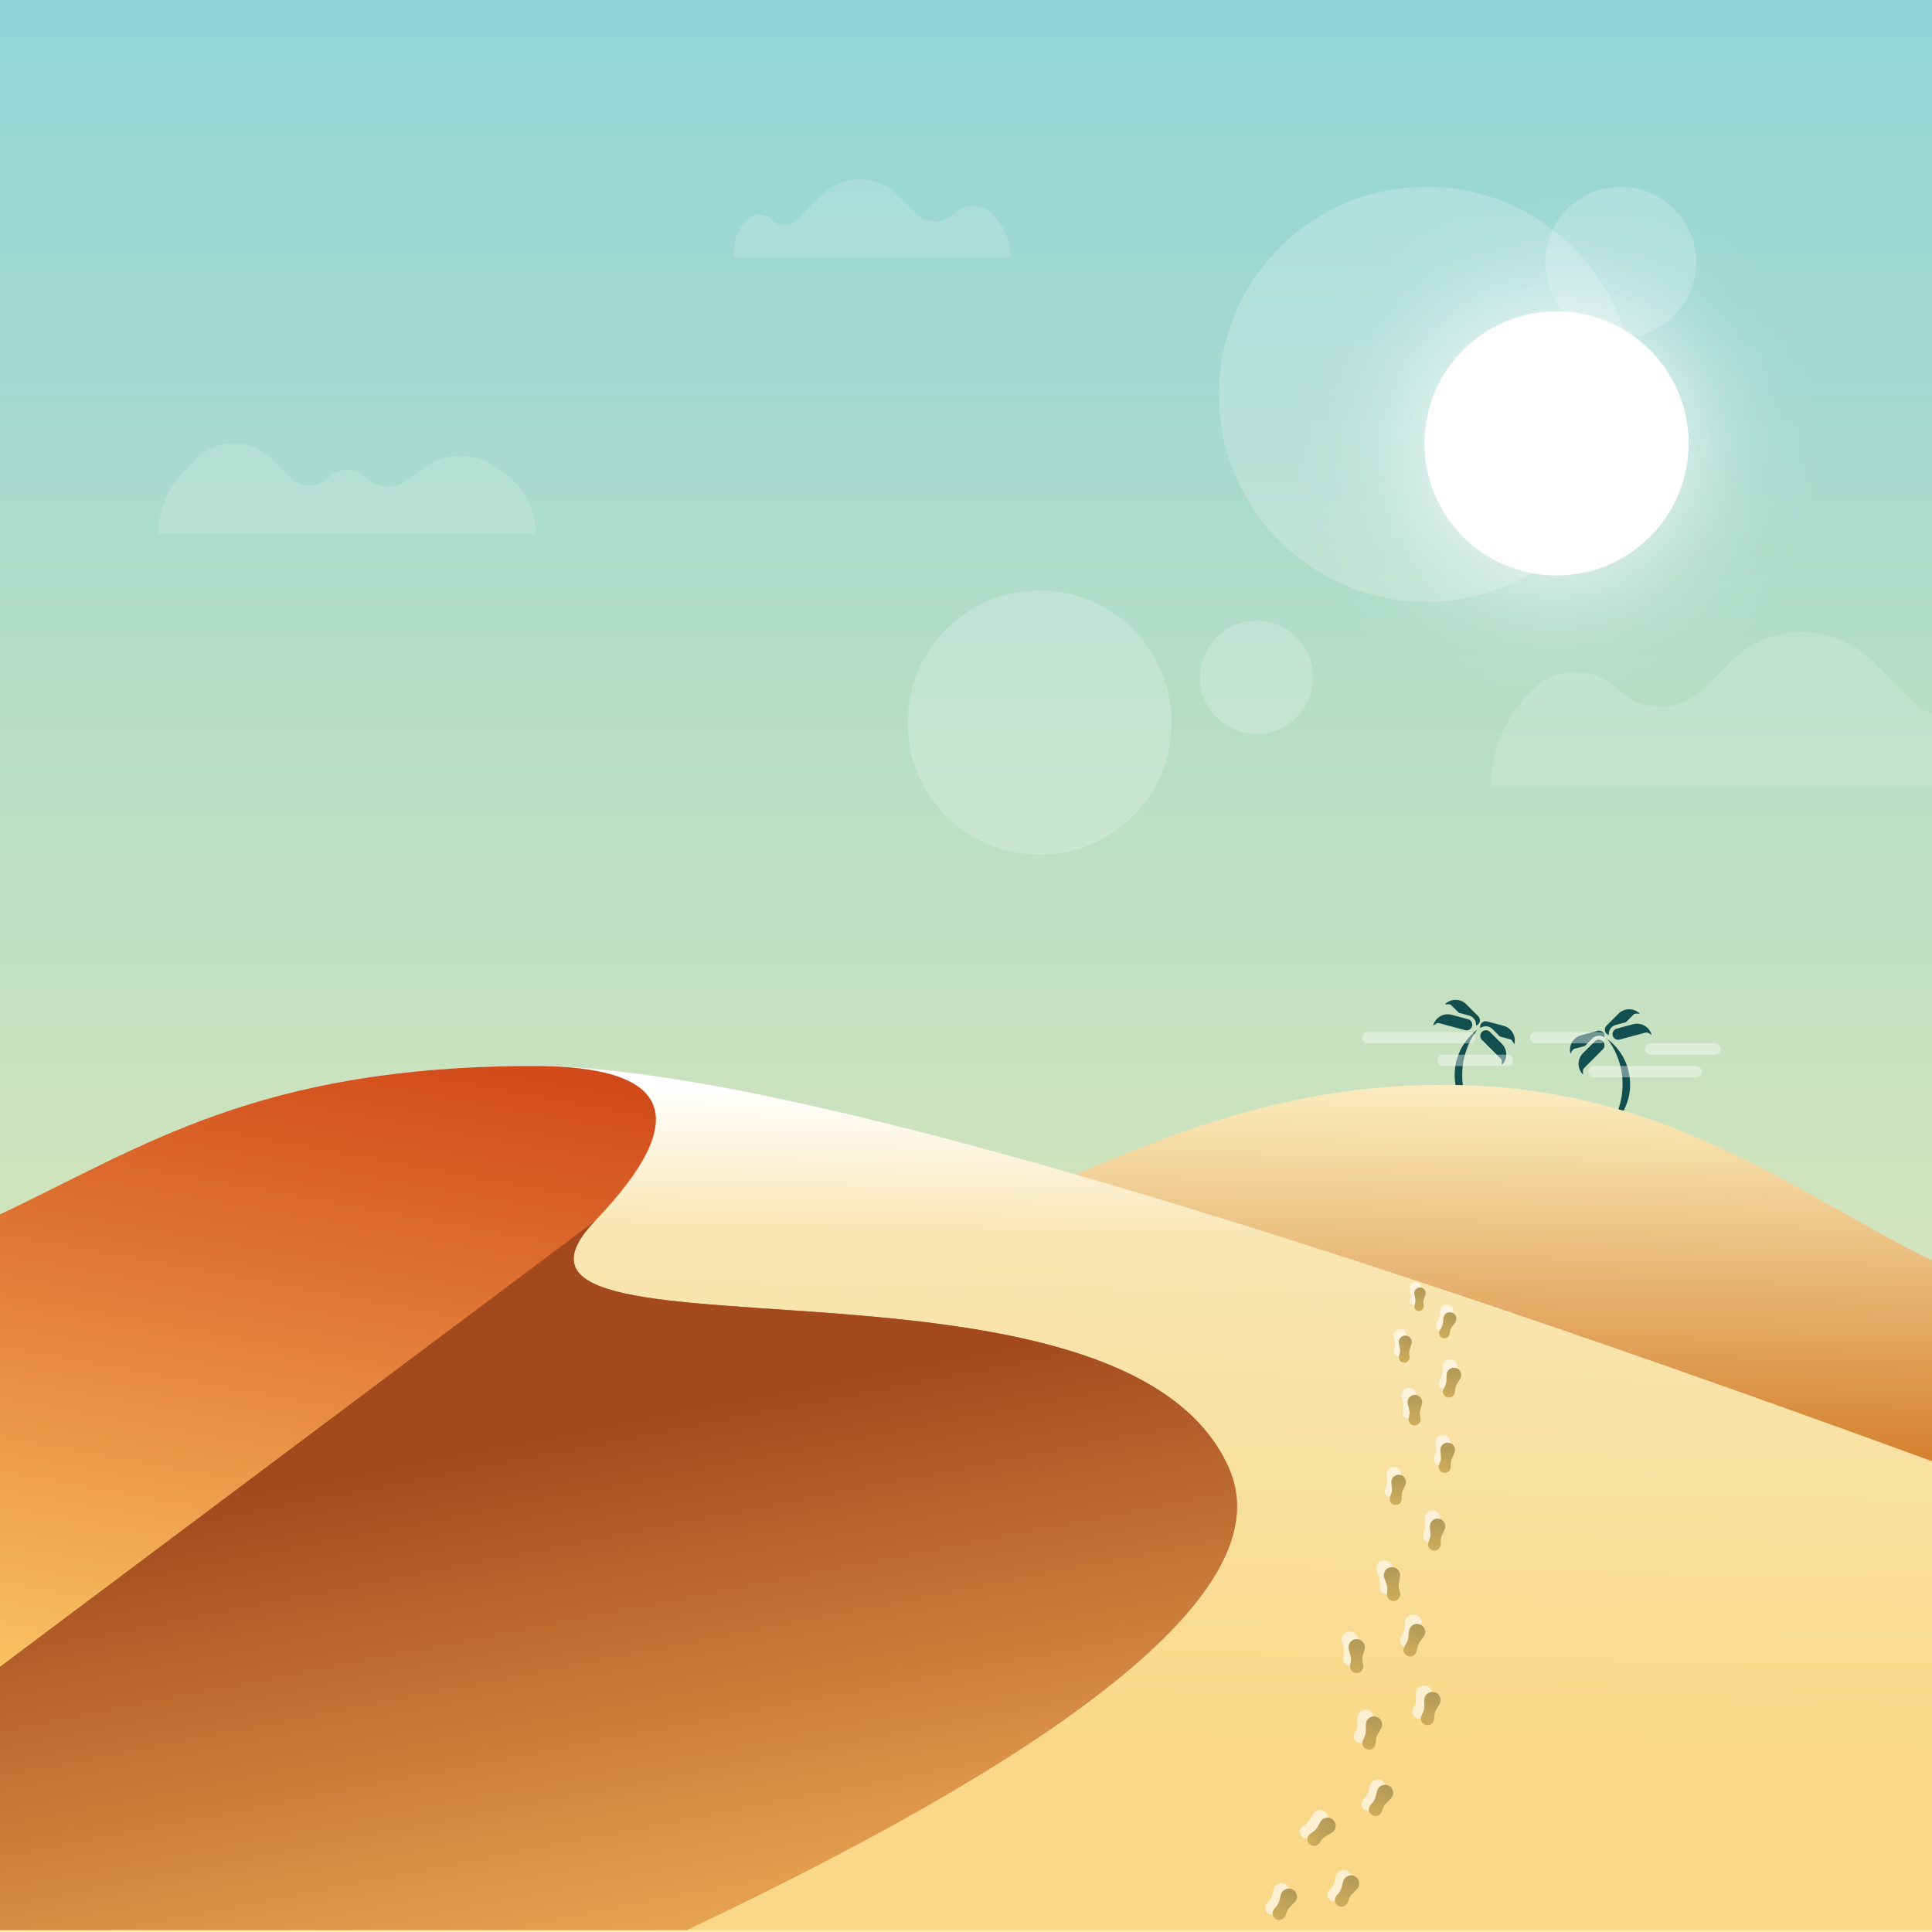
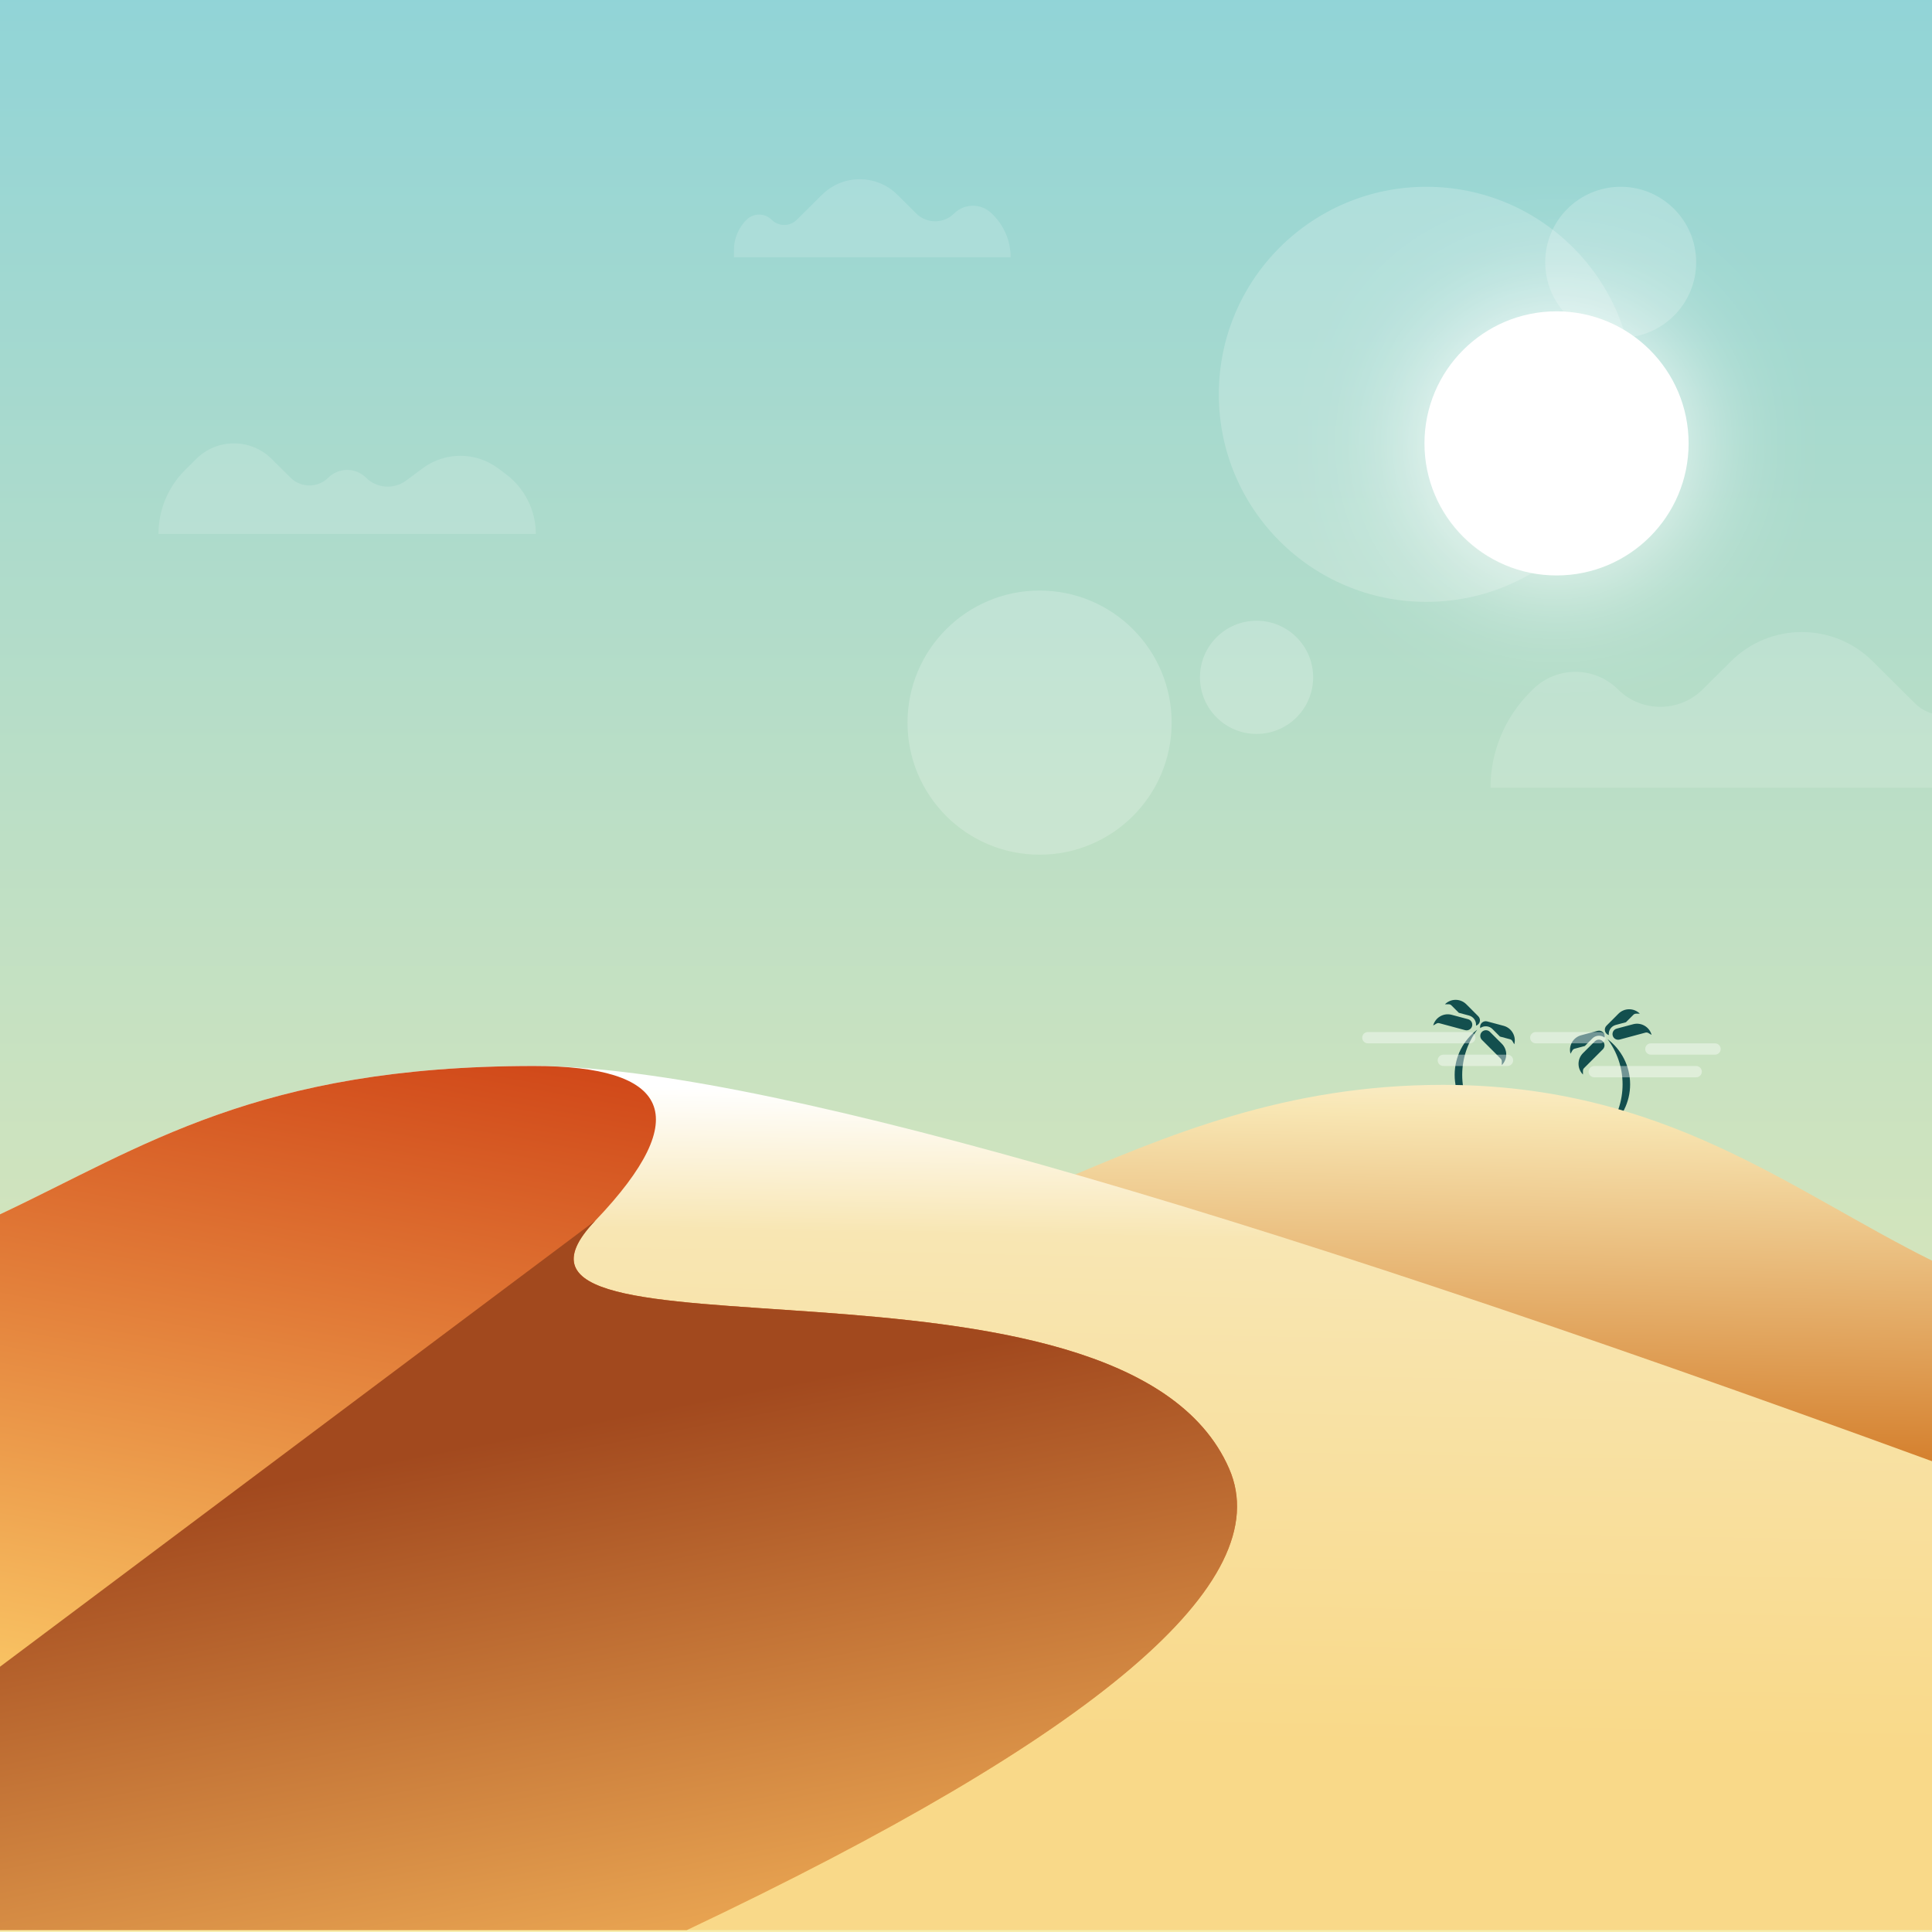
<svg xmlns="http://www.w3.org/2000/svg" xmlns:xlink="http://www.w3.org/1999/xlink" viewBox="0 0 1024 1024">
+   <style>.sun,.glow,.halo,.cloud,.camel,.camel-step,.flag,.meteor,.leaf,.wind,.beacon{transform-box:fill-box;transform-origin:center}
+ .sun{animation:sunGlow 5s ease-in-out infinite}
+ .halo{animation:halo 6s ease-in-out infinite}
+ .halo-2{animation-duration:8s;animation-delay:-2s}
+ .halo-3{animation-duration:7s;animation-delay:-4s}
+ .halo-4{animation-duration:9s;animation-delay:-1s}
+ .cloud{animation:drift 22s ease-in-out infinite}
+ .stars circle,.twinkle{animation:twinkle 3s ease-in-out infinite}
+ .stars circle:nth-child(2n),.twinkle:nth-child(2n){animation-duration:4.4s;animation-delay:-1.4s}
+ .stars circle:nth-child(3n),.twinkle:nth-child(3n){animation-duration:2.4s;animation-delay:-2.2s}
+ .stars circle:nth-child(5n),.twinkle:nth-child(5n){animation-duration:5.2s;animation-delay:-.6s}
+ @keyframes sunGlow{0%,100%{transform:scale(1);opacity:1}50%{transform:scale(1.07);opacity:.92}}
+ @keyframes halo{0%,100%{transform:scale(1) translateY(0)}50%{transform:scale(1.12) translateY(-10px)}}
+ @keyframes drift{0%,100%{transform:translateX(-30px)}50%{transform:translateX(45px)}}
+ @keyframes twinkle{0%,100%{opacity:1}50%{opacity:.1}}
+ @media (prefers-reduced-motion:reduce){*{animation:none!important}}.step{opacity:0;animation:step 7.5s ease-out infinite both}
+ @keyframes step{0%{opacity:0}5%{opacity:1}72%{opacity:1}86%,100%{opacity:0}}
+ .palm{transform-box:fill-box;transform-origin:50% 100%;animation:palm 3s ease-in-out infinite}
+ .palm-2{animation-duration:3.6s;animation-delay:-1.2s}
+ @keyframes palm{0%,100%{transform:rotate(-3deg)}50%{transform:rotate(4deg)}}
+ .wind{animation:wind 3.5s ease-in-out infinite}
+ .w2{animation-delay:-.7s}.w3{animation-delay:-1.4s}.w4{animation-delay:-2.1s}.w5{animation-delay:-2.8s}
+ @keyframes wind{0%{transform:translateX(-40px);opacity:0}30%{opacity:1}70%{opacity:1}100%{transform:translateX(60px);opacity:0}}.s3{animation-delay:0s}.s2{animation-delay:0.32s}.s17{animation-delay:0.64s}.s1{animation-delay:0.96s}.s4{animation-delay:1.28s}.s5{animation-delay:1.6s}.s6{animation-delay:1.92s}.s7{animation-delay:2.24s}.s8{animation-delay:2.56s}.s9{animation-delay:2.88s}.s10{animation-delay:3.2s}.s11{animation-delay:3.52s}.s12{animation-delay:3.84s}.s13{animation-delay:4.16s}.s14{animation-delay:4.48s}.s16{animation-delay:4.8s}.s15{animation-delay:5.12s}</style>
  <defs>
    <linearGradient id="a" x1="50%" x2="50%" y1="100%" y2="0%">
      <stop offset="0%" stop-color="#F6EDAE" />
      <stop offset="100%" stop-color="#91D4D7" />
    </linearGradient>
    <linearGradient id="b" x1="49.87%" x2="49.87%" y1="3.62%" y2="77.75%">
      <stop offset="0%" stop-color="#B0DDF1" />
      <stop offset="100%" stop-color="#325C82" />
    </linearGradient>
    <linearGradient id="c" x1="100%" x2="72.45%" y1="0%" y2="85.2%">
      <stop offset="0%" stop-color="#1D3A6D" />
      <stop offset="100%" stop-color="#467994" />
    </linearGradient>
    <linearGradient id="d" x1="54.81%" x2="50%" y1="-18.48%" y2="59.98%">
      <stop offset="0%" stop-color="#FFFFFF" />
      <stop offset="28.15%" stop-color="#F8E6B3" />
      <stop offset="100%" stop-color="#D5812F" />
    </linearGradient>
    <linearGradient id="e" x1="52.84%" x2="49.87%" y1="2.8%" y2="77.75%">
      <stop offset="0%" stop-color="#FFFFFF" />
      <stop offset="22.15%" stop-color="#F8E6B3" />
      <stop offset="100%" stop-color="#F9D989" />
    </linearGradient>
    <linearGradient id="f" x1="91.59%" x2="66.97%" y1="5.89%" y2="100%">
      <stop offset="0%" stop-color="#CE4014" />
      <stop offset="100%" stop-color="#FFD56E" />
    </linearGradient>
    <linearGradient id="g" x1="40.28%" x2="66.37%" y1="30.88%" y2="108.51%">
      <stop offset="0%" stop-color="#A2491E" />
      <stop offset="100%" stop-color="#F4B35A" />
    </linearGradient>
    <circle id="i" cx="825" cy="235" r="70" />
    <filter id="h" width="237.1%" height="237.1%" x="-68.6%" y="-68.6%" filterUnits="objectBoundingBox">
      <feOffset in="SourceAlpha" result="shadowOffsetOuter1" />
      <feGaussianBlur in="shadowOffsetOuter1" result="shadowBlurOuter1" stdDeviation="32" />
      <feColorMatrix in="shadowBlurOuter1" values="0 0 0 0 1 0 0 0 0 1 0 0 0 0 1 0 0 0 1 0" />
    </filter>
    <linearGradient id="j" x1="50%" x2="50%" y1="0%" y2="100%">
      <stop offset="0%" stop-color="#B29959" />
      <stop offset="100%" stop-color="#CEAD5B" />
    </linearGradient>
  </defs>
  <g fill="none" fill-rule="evenodd">
    <rect width="1024" height="1024" fill="url(#a)" />
-     <path fill="#FFFFFF" d="M1024 378.13v39.37H790a71.59 71.59 0 0 1 21.14-50.8l1.36-1.34a31.93 31.93 0 0 1 45 0 31.93 31.93 0 0 0 45 0l15-14.9a53.21 53.21 0 0 1 75 0l22.5 22.35a21.2 21.2 0 0 0 9 5.32z" opacity=".15" />
+     <g class="cloud">
+       <path fill="#FFFFFF" d="M1024 378.13v39.37H790a71.59 71.59 0 0 1 21.14-50.8l1.36-1.34a31.93 31.93 0 0 1 45 0 31.93 31.93 0 0 0 45 0l15-14.9a53.21 53.21 0 0 1 75 0l22.5 22.35a21.2 21.2 0 0 0 9 5.32z" opacity=".15" />
+     </g>
    <g transform="translate(26 245)">
      <path fill="url(#b)" d="M289.12 450.57C312.22 464.04 263.85 532.52 144 656h649C448.94 514.3 280.98 445.83 289.12 450.57z" />
      <path fill="url(#c)" d="M262.5 402c-48 50 147.33 58.02 36 136.5-40.67 28.67 21.17 67.83 185.5 117.5H0l262.5-254z" />
      <path fill="url(#c)" d="M298.5 538.5C257.83 567.17 319.67 606.33 484 656H120l178.5-117.5z" />
    </g>
    <path fill="#134F4E" d="M783 593.73a29.95 29.95 0 0 1-12-24c0-9.8 4.72-18.52 12-24-5.02 6.69-8 15-8 24 0 9.01 2.98 17.32 8 24z" />
-     <g fill="#134F4E" transform="matrix(-1 0 0 1 876 532)">
-       <path d="M24 66.73a29.95 29.95 0 0 1-12-24c0-9.8 4.72-18.52 12-24-5.02 6.69-8 15-8 24 0 9.01 2.98 17.32 8 24z" />
-       <path d="M36 22.4l-3.96-3.98a5 5 0 0 0-6.5-.5 3 3 0 0 1 3.7-3.55l8.7 2.33a8 8 0 0 1 5.66 9.8l-1-1.73a2 2 0 0 0-1.21-.93L36 22.4zm-5.38-2.56L37 26.2a8 8 0 0 1 0 11.32v-2a2 2 0 0 0-.6-1.42L26.39 24.08a3 3 0 0 1 4.24-4.24zM14.21 9.8l-3.94-3.94a2 2 0 0 0-1.42-.59h-2a8 8 0 0 1 11.32 0l6.36 6.37a3 3 0 0 1-1.22 4.98 5 5 0 0 0-3.68-5.37l-5.42-1.45zm4.9 3.39a3 3 0 1 1-1.55 5.8L3.87 15.31a2 2 0 0 0-1.52.2l-1.73 1a8 8 0 0 1 9.8-5.65l8.7 2.33z" />
+     <g class="palm palm-2">
+       <g fill="#134F4E" transform="matrix(-1 0 0 1 876 532)">
+         <path d="M24 66.73a29.95 29.95 0 0 1-12-24c0-9.8 4.72-18.52 12-24-5.02 6.69-8 15-8 24 0 9.01 2.98 17.32 8 24z" />
+         <path d="M36 22.4l-3.96-3.98a5 5 0 0 0-6.5-.5 3 3 0 0 1 3.7-3.55l8.7 2.33a8 8 0 0 1 5.66 9.8l-1-1.73a2 2 0 0 0-1.21-.93L36 22.4zm-5.38-2.56L37 26.2a8 8 0 0 1 0 11.32v-2a2 2 0 0 0-.6-1.42L26.39 24.08a3 3 0 0 1 4.24-4.24zM14.21 9.8l-3.94-3.94a2 2 0 0 0-1.42-.59h-2a8 8 0 0 1 11.32 0l6.36 6.37a3 3 0 0 1-1.22 4.98 5 5 0 0 0-3.68-5.37l-5.42-1.45zm4.9 3.39a3 3 0 1 1-1.55 5.8L3.87 15.31a2 2 0 0 0-1.52.2l-1.73 1a8 8 0 0 1 9.8-5.65l8.7 2.33z" />
+       </g>
    </g>
    <g transform="translate(0 245)">
      <path fill="url(#d)" d="M1024 423.16V645H58.09c-32.12-75.17-32.12-123.84 0-146 48.17-33.24 127.17-64.25 293.33-64 166.17.25 246.67-105 413.33-105 117.33 0 183.93 55.8 259.25 93.16z" />
      <path fill="url(#e)" d="M1024 778H0V398.62C75.53 363.05 136.43 320 283 320c111.86 0 358.86 69.82 741 209.47V778z" />
      <path fill="url(#f)" d="M0 778V398.62C75.53 363.05 136.43 320 283 320c71.14 0 85.96 26.04 32.5 82-79.5 83.22 279.7 2.01 336 131.5 26 59.8-69.83 141.3-287.48 244.5H0z" />
      <path fill="url(#g)" d="M364.02 778H0V638.4L315.5 402c-79.5 83.22 279.7 2.01 336 131.5 26 59.8-69.83 141.3-287.48 244.5z" />
    </g>
-     <path fill="#134F4E" d="M795 549.4l-3.96-3.98a5 5 0 0 0-6.5-.5 3 3 0 0 1 3.7-3.55l8.7 2.33a8 8 0 0 1 5.66 9.8l-1-1.73a2 2 0 0 0-1.21-.93L795 549.4zm-5.38-2.56l6.37 6.36a8 8 0 0 1 0 11.32v-2a2 2 0 0 0-.6-1.42l-10.01-10.02a3 3 0 0 1 4.24-4.24zm-16.41-10.03l-3.94-3.94a2 2 0 0 0-1.42-.59h-2a8 8 0 0 1 11.32 0l6.36 6.37a3 3 0 0 1-1.22 4.98 5 5 0 0 0-3.68-5.37l-5.42-1.45zm4.9 3.39a3 3 0 1 1-1.55 5.8l-13.69-3.68a2 2 0 0 0-1.52.2l-1.73 1a8 8 0 0 1 9.8-5.65l8.7 2.33z" />
-     <path fill="#FFFFFF" d="M395.67 116.48a9.46 9.46 0 0 1 13.33 0 9.46 9.46 0 0 0 13.33 0l13.33-13.24a28.39 28.39 0 0 1 40 0l10 9.93a14.2 14.2 0 0 0 20 0 14.2 14.2 0 0 1 20 0l.6.6a31.8 31.8 0 0 1 9.4 22.56H389v-3.84c0-6.01 2.4-11.78 6.67-16.01zM98.1 249.1l5.9-5.86c11.07-11 28.93-11 40 0l10 9.94a14.19 14.19 0 0 0 20 0 14.19 14.19 0 0 1 20 0 16.36 16.36 0 0 0 21.3 1.5l8.7-6.47a33.47 33.47 0 0 1 40 0l4.06 3.03A39.6 39.6 0 0 1 284 283H84a47.77 47.77 0 0 1 14.1-33.89z" opacity=".15" />
-     <use fill="black" filter="url(#h)" xlink:href="#i" />
-     <use fill="#FFFFFF" xlink:href="#i" />
-     <path fill="#FFFFFF" d="M702.69 960.64a4.32 4.32 0 0 1-1.04 6.87c-2.26 1.2-3.69 2.1-4.27 2.67-.51.52-1.17 1.4-1.97 2.62a3.53 3.53 0 0 1-5.45.56 3.53 3.53 0 0 1 .56-5.44c1.23-.8 2.1-1.46 2.62-1.98.58-.58 1.47-2 2.67-4.27a4.32 4.32 0 0 1 6.88-1.03z" opacity=".6" />
-     <path fill="url(#j)" d="M700.32 962a4.32 4.32 0 0 1 4.13 5.6c-.75 2.45-1.13 4.08-1.13 4.9 0 .73.15 1.81.45 3.25a3.53 3.53 0 0 1-3.45 4.25 3.53 3.53 0 0 1-3.45-4.25c.3-1.44.45-2.52.45-3.25 0-.82-.37-2.45-1.13-4.9a4.32 4.32 0 0 1 4.13-5.6z" transform="rotate(45 700.323 971)" />
-     <g transform="rotate(-15 3943.802 -2244.376)">
-       <path fill="#FFFFFF" d="M16.65 3.9a4.32 4.32 0 0 1-1.03 6.87c-2.27 1.2-3.7 2.1-4.27 2.67-.52.52-1.18 1.4-1.98 2.62a3.53 3.53 0 0 1-5.44.56 3.53 3.53 0 0 1 .56-5.44c1.23-.8 2.1-1.46 2.62-1.98.58-.58 1.47-2 2.67-4.27a4.32 4.32 0 0 1 6.87-1.03z" opacity=".6" />
-       <path fill="url(#j)" d="M13.32 5a4.32 4.32 0 0 1 4.13 5.6c-.75 2.45-1.13 4.08-1.13 4.9 0 .73.15 1.81.45 3.25A3.53 3.53 0 0 1 13.32 23a3.53 3.53 0 0 1-3.45-4.25c.3-1.44.45-2.52.45-3.25 0-.82-.37-2.45-1.13-4.9A4.32 4.32 0 0 1 13.32 5z" transform="rotate(45 13.323 14)" />
-     </g>
-     <g transform="rotate(-15 4117.1 -2152.014)">
-       <path fill="#FFFFFF" d="M16.65 3.9a4.32 4.32 0 0 1-1.03 6.87c-2.27 1.2-3.7 2.1-4.27 2.67-.52.52-1.18 1.4-1.98 2.62a3.53 3.53 0 0 1-5.44.56 3.53 3.53 0 0 1 .56-5.44c1.23-.8 2.1-1.46 2.62-1.98.58-.58 1.47-2 2.67-4.27a4.32 4.32 0 0 1 6.87-1.03z" opacity=".6" />
-       <path fill="url(#j)" d="M13.32 5a4.32 4.32 0 0 1 4.13 5.6c-.75 2.45-1.13 4.08-1.13 4.9 0 .73.15 1.81.45 3.25A3.53 3.53 0 0 1 13.32 23a3.53 3.53 0 0 1-3.45-4.25c.3-1.44.45-2.52.45-3.25 0-.82-.37-2.45-1.13-4.9A4.32 4.32 0 0 1 13.32 5z" transform="rotate(45 13.323 14)" />
-     </g>
-     <g transform="rotate(-15 4127.186 -2023.184)">
-       <path fill="#FFFFFF" d="M16.65 3.9a4.32 4.32 0 0 1-1.03 6.87c-2.27 1.2-3.7 2.1-4.27 2.67-.52.52-1.18 1.4-1.98 2.62a3.53 3.53 0 0 1-5.44.56 3.53 3.53 0 0 1 .56-5.44c1.23-.8 2.1-1.46 2.62-1.98.58-.58 1.47-2 2.67-4.27a4.32 4.32 0 0 1 6.87-1.03z" opacity=".6" />
-       <path fill="url(#j)" d="M13.32 5a4.32 4.32 0 0 1 4.13 5.6c-.75 2.45-1.13 4.08-1.13 4.9 0 .73.15 1.81.45 3.25A3.53 3.53 0 0 1 13.32 23a3.53 3.53 0 0 1-3.45-4.25c.3-1.44.45-2.52.45-3.25 0-.82-.37-2.45-1.13-4.9A4.32 4.32 0 0 1 13.32 5z" transform="rotate(45 13.323 14)" />
-     </g>
-     <g transform="rotate(-30 2055.753 -866.842)">
-       <path fill="#FFFFFF" d="M16.55 3.4a4.32 4.32 0 0 1-1.03 6.88c-2.27 1.2-3.7 2.1-4.27 2.67-.52.52-1.18 1.39-1.98 2.62a3.53 3.53 0 0 1-5.44.56 3.53 3.53 0 0 1 .56-5.44c1.23-.8 2.1-1.46 2.62-1.98.58-.58 1.47-2 2.67-4.27a4.32 4.32 0 0 1 6.87-1.04z" opacity=".6" />
-       <path fill="url(#j)" d="M12.32 6a4.32 4.32 0 0 1 4.13 5.6c-.75 2.45-1.13 4.08-1.13 4.9 0 .73.15 1.81.45 3.25A3.53 3.53 0 0 1 12.32 24a3.53 3.53 0 0 1-3.45-4.25c.3-1.44.45-2.52.45-3.25 0-.82-.37-2.45-1.13-4.9A4.32 4.32 0 0 1 12.32 6z" transform="rotate(45 12.323 15)" />
-     </g>
-     <g transform="rotate(-30 2046.995 -931.189)">
-       <path fill="#FFFFFF" d="M16.55 3.4a4.32 4.32 0 0 1-1.03 6.88c-2.27 1.2-3.7 2.1-4.27 2.67-.52.52-1.18 1.39-1.98 2.62a3.53 3.53 0 0 1-5.44.56 3.53 3.53 0 0 1 .56-5.44c1.23-.8 2.1-1.46 2.62-1.98.58-.58 1.47-2 2.67-4.27a4.32 4.32 0 0 1 6.87-1.04z" opacity=".6" />
-       <path fill="url(#j)" d="M12.32 6a4.32 4.32 0 0 1 4.13 5.6c-.75 2.45-1.13 4.08-1.13 4.9 0 .73.15 1.81.45 3.25A3.53 3.53 0 0 1 12.32 24a3.53 3.53 0 0 1-3.45-4.25c.3-1.44.45-2.52.45-3.25 0-.82-.37-2.45-1.13-4.9A4.32 4.32 0 0 1 12.32 6z" transform="rotate(45 12.323 15)" />
-     </g>
-     <g transform="rotate(-45 1406.147 -409.132)">
-       <path fill="#FFFFFF" d="M16.93 3.22a4.32 4.32 0 0 1-1.03 6.88c-2.27 1.2-3.7 2.09-4.27 2.67-.52.52-1.18 1.39-1.98 2.61a3.53 3.53 0 0 1-5.45.57 3.53 3.53 0 0 1 .57-5.45c1.22-.8 2.1-1.46 2.61-1.97.58-.58 1.47-2 2.67-4.27a4.32 4.32 0 0 1 6.88-1.04z" opacity=".6" />
-       <path fill="url(#j)" d="M10.32 6a4.32 4.32 0 0 1 4.13 5.6c-.75 2.45-1.13 4.08-1.13 4.9 0 .73.15 1.81.45 3.25A3.53 3.53 0 0 1 10.32 24a3.53 3.53 0 0 1-3.45-4.25c.3-1.44.45-2.52.45-3.25 0-.82-.37-2.45-1.13-4.9A4.32 4.32 0 0 1 10.32 6z" transform="rotate(45 10.323 15)" />
-     </g>
-     <g transform="rotate(-24 2389.63 -1296.285)">
-       <path fill="#FFFFFF" d="M16.93 3.22a4.32 4.32 0 0 1-1.03 6.88c-2.27 1.2-3.7 2.09-4.27 2.67-.52.52-1.18 1.39-1.98 2.61a3.53 3.53 0 0 1-5.45.57 3.53 3.53 0 0 1 .57-5.45c1.22-.8 2.1-1.46 2.61-1.97.58-.58 1.47-2 2.67-4.27a4.32 4.32 0 0 1 6.88-1.04z" opacity=".6" />
-       <path fill="url(#j)" d="M10.32 6a4.32 4.32 0 0 1 4.13 5.6c-.75 2.45-1.13 4.08-1.13 4.9 0 .73.15 1.81.45 3.25A3.53 3.53 0 0 1 10.32 24a3.53 3.53 0 0 1-3.45-4.25c.3-1.44.45-2.52.45-3.25 0-.82-.37-2.45-1.13-4.9A4.32 4.32 0 0 1 10.32 6z" transform="rotate(45 10.323 15)" />
-     </g>
-     <g transform="rotate(-50 1258.425 -353.155)">
-       <path fill="#FFFFFF" d="M16.93 3.22a4.32 4.32 0 0 1-1.03 6.88c-2.27 1.2-3.7 2.09-4.27 2.67-.52.52-1.18 1.39-1.98 2.61a3.53 3.53 0 0 1-5.45.57 3.53 3.53 0 0 1 .57-5.45c1.22-.8 2.1-1.46 2.61-1.97.58-.58 1.47-2 2.67-4.27a4.32 4.32 0 0 1 6.88-1.04z" opacity=".6" />
-       <path fill="url(#j)" d="M10.32 6a4.32 4.32 0 0 1 4.13 5.6c-.75 2.45-1.13 4.08-1.13 4.9 0 .73.15 1.81.45 3.25A3.53 3.53 0 0 1 10.32 24a3.53 3.53 0 0 1-3.45-4.25c.3-1.44.45-2.52.45-3.25 0-.82-.37-2.45-1.13-4.9A4.32 4.32 0 0 1 10.32 6z" transform="rotate(45 10.323 15)" />
-     </g>
-     <g transform="rotate(-35 1652.744 -777.703)">
-       <path fill="#FFFFFF" d="M16.08 3.06a4.1 4.1 0 0 1-.98 6.53c-2.15 1.14-3.5 1.99-4.05 2.54-.5.5-1.12 1.32-1.88 2.49a3.35 3.35 0 0 1-5.18.53 3.35 3.35 0 0 1 .54-5.17c1.16-.76 2-1.39 2.48-1.88.55-.55 1.4-1.9 2.54-4.06a4.1 4.1 0 0 1 6.53-.98z" opacity=".6" />
-       <path fill="url(#j)" d="M9.8 5.7a4.1 4.1 0 0 1 3.93 5.31c-.71 2.33-1.07 3.89-1.07 4.67 0 .69.14 1.72.43 3.08A3.35 3.35 0 0 1 9.8 22.8a3.35 3.35 0 0 1-3.28-4.04c.28-1.36.43-2.39.43-3.09 0-.77-.36-2.33-1.08-4.66A4.1 4.1 0 0 1 9.81 5.7z" transform="rotate(45 9.807 14.25)" />
-     </g>
-     <g transform="rotate(-35 1605.77 -758.112)">
-       <path fill="#FFFFFF" d="M15.24 2.9a3.89 3.89 0 0 1-.93 6.19c-2.04 1.08-3.33 1.88-3.85 2.4a15.6 15.6 0 0 0-1.78 2.36 3.17 3.17 0 0 1-4.9.5 3.17 3.17 0 0 1 .51-4.9 15.6 15.6 0 0 0 2.36-1.78c.52-.52 1.32-1.8 2.4-3.84a3.89 3.89 0 0 1 6.19-.93z" opacity=".6" />
-       <path fill="url(#j)" d="M9.3 5.4a3.89 3.89 0 0 1 3.7 5.03c-.67 2.21-1 3.68-1 4.42 0 .66.13 1.63.4 2.92a3.17 3.17 0 0 1-3.1 3.83 3.17 3.17 0 0 1-3.12-3.83c.28-1.29.41-2.26.41-2.92 0-.74-.34-2.2-1.02-4.42A3.89 3.89 0 0 1 9.3 5.4z" transform="rotate(45 9.29 13.5)" />
-     </g>
-     <g transform="rotate(-35 1591.812 -807.843)">
-       <path fill="#FFFFFF" d="M15.24 2.9a3.89 3.89 0 0 1-.93 6.19c-2.04 1.08-3.33 1.88-3.85 2.4a15.6 15.6 0 0 0-1.78 2.36 3.17 3.17 0 0 1-4.9.5 3.17 3.17 0 0 1 .51-4.9 15.6 15.6 0 0 0 2.36-1.78c.52-.52 1.32-1.8 2.4-3.84a3.89 3.89 0 0 1 6.19-.93z" opacity=".6" />
-       <path fill="url(#j)" d="M9.3 5.4a3.89 3.89 0 0 1 3.7 5.03c-.67 2.21-1 3.68-1 4.42 0 .66.13 1.63.4 2.92a3.17 3.17 0 0 1-3.1 3.83 3.17 3.17 0 0 1-3.12-3.83c.28-1.29.41-2.26.41-2.92 0-.74-.34-2.2-1.02-4.42A3.89 3.89 0 0 1 9.3 5.4z" transform="rotate(45 9.29 13.5)" />
-     </g>
-     <g transform="rotate(-44 1287.793 -536.004)">
-       <path fill="#FFFFFF" d="M15.24 2.9a3.89 3.89 0 0 1-.93 6.19c-2.04 1.08-3.33 1.88-3.85 2.4a15.6 15.6 0 0 0-1.78 2.36 3.17 3.17 0 0 1-4.9.5 3.17 3.17 0 0 1 .51-4.9 15.6 15.6 0 0 0 2.36-1.78c.52-.52 1.32-1.8 2.4-3.84a3.89 3.89 0 0 1 6.19-.93z" opacity=".6" />
-       <path fill="url(#j)" d="M9.3 5.4a3.89 3.89 0 0 1 3.7 5.03c-.67 2.21-1 3.68-1 4.42 0 .66.13 1.63.4 2.92a3.17 3.17 0 0 1-3.1 3.83 3.17 3.17 0 0 1-3.12-3.83c.28-1.29.41-2.26.41-2.92 0-.74-.34-2.2-1.02-4.42A3.89 3.89 0 0 1 9.3 5.4z" transform="rotate(45 9.29 13.5)" />
-     </g>
-     <g transform="rotate(-28 1831.874 -1151.097)">
-       <path fill="#FFFFFF" d="M15.24 2.9a3.89 3.89 0 0 1-.93 6.19c-2.04 1.08-3.33 1.88-3.85 2.4a15.6 15.6 0 0 0-1.78 2.36 3.17 3.17 0 0 1-4.9.5 3.17 3.17 0 0 1 .51-4.9 15.6 15.6 0 0 0 2.36-1.78c.52-.52 1.32-1.8 2.4-3.84a3.89 3.89 0 0 1 6.19-.93z" opacity=".6" />
-       <path fill="url(#j)" d="M9.3 5.4a3.89 3.89 0 0 1 3.7 5.03c-.67 2.21-1 3.68-1 4.42 0 .66.13 1.63.4 2.92a3.17 3.17 0 0 1-3.1 3.83 3.17 3.17 0 0 1-3.12-3.83c.28-1.29.41-2.26.41-2.92 0-.74-.34-2.2-1.02-4.42A3.89 3.89 0 0 1 9.3 5.4z" transform="rotate(45 9.29 13.5)" />
-     </g>
-     <g transform="rotate(-41 1316.639 -621.138)">
-       <path fill="#FFFFFF" d="M13.54 2.58a3.46 3.46 0 0 1-.82 5.5A17.18 17.18 0 0 0 9.3 10.2c-.41.42-.94 1.12-1.58 2.1a2.82 2.82 0 0 1-4.36.45 2.82 2.82 0 0 1 .45-4.36c.99-.64 1.68-1.17 2.1-1.58.46-.46 1.17-1.6 2.13-3.42a3.46 3.46 0 0 1 5.5-.82z" opacity=".6" />
-       <path fill="url(#j)" d="M8.26 4.8a3.46 3.46 0 0 1 3.3 4.47c-.6 1.97-.9 3.27-.9 3.93 0 .59.12 1.45.36 2.6a2.82 2.82 0 0 1-2.76 3.4 2.82 2.82 0 0 1-2.76-3.4c.24-1.15.36-2.01.36-2.6 0-.66-.3-1.96-.9-3.93a3.46 3.46 0 0 1 3.3-4.47z" transform="rotate(45 8.258 12)" />
-     </g>
-     <g transform="rotate(-41 1286.706 -646.924)">
-       <path fill="#FFFFFF" d="M11.85 2.26a3.03 3.03 0 0 1-.72 4.8 15.04 15.04 0 0 0-3 1.88c-.35.36-.82.97-1.38 1.83a2.47 2.47 0 0 1-3.8.4 2.47 2.47 0 0 1 .39-3.82C4.2 6.8 4.8 6.33 5.17 5.97c.4-.4 1.03-1.4 1.87-3a3.03 3.03 0 0 1 4.81-.71z" opacity=".6" />
-       <path fill="url(#j)" d="M7.23 4.2a3.03 3.03 0 0 1 2.89 3.91c-.53 1.72-.8 2.87-.8 3.44 0 .51.11 1.27.32 2.27a2.47 2.47 0 0 1-2.41 2.98 2.47 2.47 0 0 1-2.42-2.98c.21-1 .32-1.76.32-2.27 0-.57-.27-1.72-.8-3.44a3.03 3.03 0 0 1 2.9-3.91z" transform="rotate(45 7.226 10.5)" />
-     </g>
-     <g transform="rotate(-24 2011.85 -1427.831)">
-       <path fill="#FFFFFF" d="M13.54 2.58a3.46 3.46 0 0 1-.82 5.5A17.18 17.18 0 0 0 9.3 10.2c-.41.42-.94 1.12-1.58 2.1a2.82 2.82 0 0 1-4.36.45 2.82 2.82 0 0 1 .45-4.36c.99-.64 1.68-1.17 2.1-1.58.46-.46 1.17-1.6 2.13-3.42a3.46 3.46 0 0 1 5.5-.82z" opacity=".6" />
-       <path fill="url(#j)" d="M8.26 4.8a3.46 3.46 0 0 1 3.3 4.47c-.6 1.97-.9 3.27-.9 3.93 0 .59.12 1.45.36 2.6a2.82 2.82 0 0 1-2.76 3.4 2.82 2.82 0 0 1-2.76-3.4c.24-1.15.36-2.01.36-2.6 0-.66-.3-1.96-.9-3.93a3.46 3.46 0 0 1 3.3-4.47z" transform="rotate(45 8.258 12)" />
-     </g>
-     <circle cx="756" cy="209" r="110" fill="#FFFFFF" opacity=".2" />
-     <circle cx="859" cy="139" r="40" fill="#FFFFFF" opacity=".2" />
-     <circle cx="551" cy="383" r="70" fill="#FFFFFF" opacity=".2" />
-     <circle cx="666" cy="359" r="30" fill="#FFFFFF" opacity=".2" />
-     <rect width="60" height="6" x="722" y="547" fill="#FFFFFF" opacity=".4" rx="3" />
-     <rect width="60" height="6" x="842" y="565" fill="#FFFFFF" opacity=".4" rx="3" />
-     <rect width="40" height="6" x="762" y="559" fill="#FFFFFF" opacity=".4" rx="3" />
-     <rect width="40" height="6" x="872" y="553" fill="#FFFFFF" opacity=".4" rx="3" />
-     <rect width="40" height="6" x="811" y="547" fill="#FFFFFF" opacity=".4" rx="3" />
+     <g class="palm">
+       <path fill="#134F4E" d="M795 549.4l-3.96-3.98a5 5 0 0 0-6.5-.5 3 3 0 0 1 3.7-3.55l8.7 2.33a8 8 0 0 1 5.66 9.8l-1-1.73a2 2 0 0 0-1.21-.93L795 549.4zm-5.38-2.56l6.37 6.36a8 8 0 0 1 0 11.32v-2a2 2 0 0 0-.6-1.42l-10.01-10.02a3 3 0 0 1 4.24-4.24zm-16.41-10.03l-3.94-3.94a2 2 0 0 0-1.42-.59h-2a8 8 0 0 1 11.32 0l6.36 6.37a3 3 0 0 1-1.22 4.98 5 5 0 0 0-3.68-5.37l-5.42-1.45zm4.9 3.39a3 3 0 1 1-1.55 5.8l-13.69-3.68a2 2 0 0 0-1.52.2l-1.73 1a8 8 0 0 1 9.8-5.65l8.7 2.33z" />
+     </g>
+     <g class="cloud" style="animation-duration:28s;animation-direction:reverse">
+       <path fill="#FFFFFF" d="M395.67 116.48a9.46 9.46 0 0 1 13.33 0 9.46 9.46 0 0 0 13.33 0l13.33-13.24a28.39 28.39 0 0 1 40 0l10 9.93a14.2 14.2 0 0 0 20 0 14.2 14.2 0 0 1 20 0l.6.6a31.8 31.8 0 0 1 9.4 22.56H389v-3.84c0-6.01 2.4-11.78 6.67-16.01zM98.1 249.1l5.9-5.86c11.07-11 28.93-11 40 0l10 9.94a14.19 14.19 0 0 0 20 0 14.19 14.19 0 0 1 20 0 16.36 16.36 0 0 0 21.3 1.5l8.7-6.47a33.47 33.47 0 0 1 40 0l4.06 3.03A39.6 39.6 0 0 1 284 283H84a47.77 47.77 0 0 1 14.1-33.89z" opacity=".15" />
+     </g>
+     <g class="sun">
+       <use fill="black" filter="url(#h)" xlink:href="#i" />
+       <use fill="#FFFFFF" xlink:href="#i" />
+     </g>
+     <g class="step s17">
+       <path fill="#FFFFFF" d="M702.69 960.64a4.32 4.32 0 0 1-1.04 6.87c-2.26 1.2-3.69 2.1-4.27 2.67-.51.52-1.17 1.4-1.97 2.62a3.53 3.53 0 0 1-5.45.56 3.53 3.53 0 0 1 .56-5.44c1.23-.8 2.1-1.46 2.62-1.98.58-.58 1.47-2 2.67-4.27a4.32 4.32 0 0 1 6.88-1.03z" opacity=".6" />
+       <path fill="url(#j)" d="M700.32 962a4.32 4.32 0 0 1 4.13 5.6c-.75 2.45-1.13 4.08-1.13 4.9 0 .73.15 1.81.45 3.25a3.53 3.53 0 0 1-3.45 4.25 3.53 3.53 0 0 1-3.45-4.25c.3-1.44.45-2.52.45-3.25 0-.82-.37-2.45-1.13-4.9a4.32 4.32 0 0 1 4.13-5.6z" transform="rotate(45 700.323 971)" />
+     </g>
+     <g class="step s1">
+       <g transform="rotate(-15 3943.802 -2244.376)">
+         <path fill="#FFFFFF" d="M16.65 3.9a4.32 4.32 0 0 1-1.03 6.87c-2.27 1.2-3.7 2.1-4.27 2.67-.52.52-1.18 1.4-1.98 2.62a3.53 3.53 0 0 1-5.44.56 3.53 3.53 0 0 1 .56-5.44c1.23-.8 2.1-1.46 2.62-1.98.58-.58 1.47-2 2.67-4.27a4.32 4.32 0 0 1 6.87-1.03z" opacity=".6" />
+         <path fill="url(#j)" d="M13.32 5a4.32 4.32 0 0 1 4.13 5.6c-.75 2.45-1.13 4.08-1.13 4.9 0 .73.15 1.81.45 3.25A3.53 3.53 0 0 1 13.32 23a3.53 3.53 0 0 1-3.45-4.25c.3-1.44.45-2.52.45-3.25 0-.82-.37-2.45-1.13-4.9A4.32 4.32 0 0 1 13.32 5z" transform="rotate(45 13.323 14)" />
+       </g>
+     </g>
+     <g class="step s2">
+       <g transform="rotate(-15 4117.1 -2152.014)">
+         <path fill="#FFFFFF" d="M16.65 3.9a4.32 4.32 0 0 1-1.03 6.87c-2.27 1.2-3.7 2.1-4.27 2.67-.52.52-1.18 1.4-1.98 2.62a3.53 3.53 0 0 1-5.44.56 3.53 3.53 0 0 1 .56-5.44c1.23-.8 2.1-1.46 2.62-1.98.58-.58 1.47-2 2.67-4.27a4.32 4.32 0 0 1 6.87-1.03z" opacity=".6" />
+         <path fill="url(#j)" d="M13.32 5a4.32 4.32 0 0 1 4.13 5.6c-.75 2.45-1.13 4.08-1.13 4.9 0 .73.15 1.81.45 3.25A3.53 3.53 0 0 1 13.32 23a3.53 3.53 0 0 1-3.45-4.25c.3-1.44.45-2.52.45-3.25 0-.82-.37-2.45-1.13-4.9A4.32 4.32 0 0 1 13.32 5z" transform="rotate(45 13.323 14)" />
+       </g>
+     </g>
+     <g class="step s3">
+       <g transform="rotate(-15 4127.186 -2023.184)">
+         <path fill="#FFFFFF" d="M16.65 3.9a4.32 4.32 0 0 1-1.03 6.87c-2.27 1.2-3.7 2.1-4.27 2.67-.52.52-1.18 1.4-1.98 2.62a3.53 3.53 0 0 1-5.44.56 3.53 3.53 0 0 1 .56-5.44c1.23-.8 2.1-1.46 2.62-1.98.58-.58 1.47-2 2.67-4.27a4.32 4.32 0 0 1 6.87-1.03z" opacity=".6" />
+         <path fill="url(#j)" d="M13.32 5a4.32 4.32 0 0 1 4.13 5.6c-.75 2.45-1.13 4.08-1.13 4.9 0 .73.15 1.81.45 3.25A3.53 3.53 0 0 1 13.32 23a3.53 3.53 0 0 1-3.45-4.25c.3-1.44.45-2.52.45-3.25 0-.82-.37-2.45-1.13-4.9A4.32 4.32 0 0 1 13.32 5z" transform="rotate(45 13.323 14)" />
+       </g>
+     </g>
+     <g class="step s4">
+       <g transform="rotate(-30 2055.753 -866.842)">
+         <path fill="#FFFFFF" d="M16.55 3.4a4.32 4.32 0 0 1-1.03 6.88c-2.27 1.2-3.7 2.1-4.27 2.67-.52.52-1.18 1.39-1.98 2.62a3.53 3.53 0 0 1-5.44.56 3.53 3.53 0 0 1 .56-5.44c1.23-.8 2.1-1.46 2.62-1.98.58-.58 1.47-2 2.67-4.27a4.32 4.32 0 0 1 6.87-1.04z" opacity=".6" />
+         <path fill="url(#j)" d="M12.32 6a4.32 4.32 0 0 1 4.13 5.6c-.75 2.45-1.13 4.08-1.13 4.9 0 .73.15 1.81.45 3.25A3.53 3.53 0 0 1 12.32 24a3.53 3.53 0 0 1-3.45-4.25c.3-1.44.45-2.52.45-3.25 0-.82-.37-2.45-1.13-4.9A4.32 4.32 0 0 1 12.32 6z" transform="rotate(45 12.323 15)" />
+       </g>
+     </g>
+     <g class="step s5">
+       <g transform="rotate(-30 2046.995 -931.189)">
+         <path fill="#FFFFFF" d="M16.55 3.4a4.32 4.32 0 0 1-1.03 6.88c-2.27 1.2-3.7 2.1-4.27 2.67-.52.52-1.18 1.39-1.98 2.62a3.53 3.53 0 0 1-5.44.56 3.53 3.53 0 0 1 .56-5.44c1.23-.8 2.1-1.46 2.62-1.98.58-.58 1.47-2 2.67-4.27a4.32 4.32 0 0 1 6.87-1.04z" opacity=".6" />
+         <path fill="url(#j)" d="M12.32 6a4.32 4.32 0 0 1 4.13 5.6c-.75 2.45-1.13 4.08-1.13 4.9 0 .73.15 1.81.45 3.25A3.53 3.53 0 0 1 12.32 24a3.53 3.53 0 0 1-3.45-4.25c.3-1.44.45-2.52.45-3.25 0-.82-.37-2.45-1.13-4.9A4.32 4.32 0 0 1 12.32 6z" transform="rotate(45 12.323 15)" />
+       </g>
+     </g>
+     <g class="step s6">
+       <g transform="rotate(-45 1406.147 -409.132)">
+         <path fill="#FFFFFF" d="M16.93 3.22a4.32 4.32 0 0 1-1.03 6.88c-2.27 1.2-3.7 2.09-4.27 2.67-.52.52-1.18 1.39-1.98 2.61a3.53 3.53 0 0 1-5.45.57 3.53 3.53 0 0 1 .57-5.45c1.22-.8 2.1-1.46 2.61-1.97.58-.58 1.47-2 2.67-4.27a4.32 4.32 0 0 1 6.88-1.04z" opacity=".6" />
+         <path fill="url(#j)" d="M10.32 6a4.32 4.32 0 0 1 4.13 5.6c-.75 2.45-1.13 4.08-1.13 4.9 0 .73.15 1.81.45 3.25A3.53 3.53 0 0 1 10.32 24a3.53 3.53 0 0 1-3.45-4.25c.3-1.44.45-2.52.45-3.25 0-.82-.37-2.45-1.13-4.9A4.32 4.32 0 0 1 10.32 6z" transform="rotate(45 10.323 15)" />
+       </g>
+     </g>
+     <g class="step s7">
+       <g transform="rotate(-24 2389.63 -1296.285)">
+         <path fill="#FFFFFF" d="M16.93 3.22a4.32 4.32 0 0 1-1.03 6.88c-2.27 1.2-3.7 2.09-4.27 2.67-.52.52-1.18 1.39-1.98 2.61a3.53 3.53 0 0 1-5.45.57 3.53 3.53 0 0 1 .57-5.45c1.22-.8 2.1-1.46 2.61-1.97.58-.58 1.47-2 2.67-4.27a4.32 4.32 0 0 1 6.88-1.04z" opacity=".6" />
+         <path fill="url(#j)" d="M10.32 6a4.32 4.32 0 0 1 4.13 5.6c-.75 2.45-1.13 4.08-1.13 4.9 0 .73.15 1.81.45 3.25A3.53 3.53 0 0 1 10.32 24a3.53 3.53 0 0 1-3.45-4.25c.3-1.44.45-2.52.45-3.25 0-.82-.37-2.45-1.13-4.9A4.32 4.32 0 0 1 10.32 6z" transform="rotate(45 10.323 15)" />
+       </g>
+     </g>
+     <g class="step s8">
+       <g transform="rotate(-50 1258.425 -353.155)">
+         <path fill="#FFFFFF" d="M16.93 3.22a4.32 4.32 0 0 1-1.03 6.88c-2.27 1.2-3.7 2.09-4.27 2.67-.52.52-1.18 1.39-1.98 2.61a3.53 3.53 0 0 1-5.45.57 3.53 3.53 0 0 1 .57-5.45c1.22-.8 2.1-1.46 2.61-1.97.58-.58 1.47-2 2.67-4.27a4.32 4.32 0 0 1 6.88-1.04z" opacity=".6" />
+         <path fill="url(#j)" d="M10.32 6a4.32 4.32 0 0 1 4.13 5.6c-.75 2.45-1.13 4.08-1.13 4.9 0 .73.15 1.81.45 3.25A3.53 3.53 0 0 1 10.32 24a3.53 3.53 0 0 1-3.45-4.25c.3-1.44.45-2.52.45-3.25 0-.82-.37-2.45-1.13-4.9A4.32 4.32 0 0 1 10.32 6z" transform="rotate(45 10.323 15)" />
+       </g>
+     </g>
+     <g class="step s9">
+       <g transform="rotate(-35 1652.744 -777.703)">
+         <path fill="#FFFFFF" d="M16.08 3.06a4.1 4.1 0 0 1-.98 6.53c-2.15 1.14-3.5 1.99-4.05 2.54-.5.5-1.12 1.32-1.88 2.49a3.35 3.35 0 0 1-5.18.53 3.35 3.35 0 0 1 .54-5.17c1.16-.76 2-1.39 2.48-1.88.55-.55 1.4-1.9 2.54-4.06a4.1 4.1 0 0 1 6.53-.98z" opacity=".6" />
+         <path fill="url(#j)" d="M9.8 5.7a4.1 4.1 0 0 1 3.93 5.31c-.71 2.33-1.07 3.89-1.07 4.67 0 .69.14 1.72.43 3.08A3.35 3.35 0 0 1 9.8 22.8a3.35 3.35 0 0 1-3.28-4.04c.28-1.36.43-2.39.43-3.09 0-.77-.36-2.33-1.08-4.66A4.1 4.1 0 0 1 9.81 5.7z" transform="rotate(45 9.807 14.25)" />
+       </g>
+     </g>
+     <g class="step s10">
+       <g transform="rotate(-35 1605.77 -758.112)">
+         <path fill="#FFFFFF" d="M15.24 2.9a3.89 3.89 0 0 1-.93 6.19c-2.04 1.08-3.33 1.88-3.85 2.4a15.6 15.6 0 0 0-1.78 2.36 3.17 3.17 0 0 1-4.9.5 3.17 3.17 0 0 1 .51-4.9 15.6 15.6 0 0 0 2.36-1.78c.52-.52 1.32-1.8 2.4-3.84a3.89 3.89 0 0 1 6.19-.93z" opacity=".6" />
+         <path fill="url(#j)" d="M9.3 5.4a3.89 3.89 0 0 1 3.7 5.03c-.67 2.21-1 3.68-1 4.42 0 .66.13 1.63.4 2.92a3.17 3.17 0 0 1-3.1 3.83 3.17 3.17 0 0 1-3.12-3.83c.28-1.29.41-2.26.41-2.92 0-.74-.34-2.2-1.02-4.42A3.89 3.89 0 0 1 9.3 5.4z" transform="rotate(45 9.29 13.5)" />
+       </g>
+     </g>
+     <g class="step s11">
+       <g transform="rotate(-35 1591.812 -807.843)">
+         <path fill="#FFFFFF" d="M15.24 2.9a3.89 3.89 0 0 1-.93 6.19c-2.04 1.08-3.33 1.88-3.85 2.4a15.6 15.6 0 0 0-1.78 2.36 3.17 3.17 0 0 1-4.9.5 3.17 3.17 0 0 1 .51-4.9 15.6 15.6 0 0 0 2.36-1.78c.52-.52 1.32-1.8 2.4-3.84a3.89 3.89 0 0 1 6.19-.93z" opacity=".6" />
+         <path fill="url(#j)" d="M9.3 5.4a3.89 3.89 0 0 1 3.7 5.03c-.67 2.21-1 3.68-1 4.42 0 .66.13 1.63.4 2.92a3.17 3.17 0 0 1-3.1 3.83 3.17 3.17 0 0 1-3.12-3.83c.28-1.29.41-2.26.41-2.92 0-.74-.34-2.2-1.02-4.42A3.89 3.89 0 0 1 9.3 5.4z" transform="rotate(45 9.29 13.5)" />
+       </g>
+     </g>
+     <g class="step s12">
+       <g transform="rotate(-44 1287.793 -536.004)">
+         <path fill="#FFFFFF" d="M15.24 2.9a3.89 3.89 0 0 1-.93 6.19c-2.04 1.08-3.33 1.88-3.85 2.4a15.6 15.6 0 0 0-1.78 2.36 3.17 3.17 0 0 1-4.9.5 3.17 3.17 0 0 1 .51-4.9 15.6 15.6 0 0 0 2.36-1.78c.52-.52 1.32-1.8 2.4-3.84a3.89 3.89 0 0 1 6.19-.93z" opacity=".6" />
+         <path fill="url(#j)" d="M9.3 5.4a3.89 3.89 0 0 1 3.7 5.03c-.67 2.21-1 3.68-1 4.42 0 .66.13 1.63.4 2.92a3.17 3.17 0 0 1-3.1 3.83 3.17 3.17 0 0 1-3.12-3.83c.28-1.29.41-2.26.41-2.92 0-.74-.34-2.2-1.02-4.42A3.89 3.89 0 0 1 9.3 5.4z" transform="rotate(45 9.29 13.5)" />
+       </g>
+     </g>
+     <g class="step s13">
+       <g transform="rotate(-28 1831.874 -1151.097)">
+         <path fill="#FFFFFF" d="M15.24 2.9a3.89 3.89 0 0 1-.93 6.19c-2.04 1.08-3.33 1.88-3.85 2.4a15.6 15.6 0 0 0-1.78 2.36 3.17 3.17 0 0 1-4.9.5 3.17 3.17 0 0 1 .51-4.9 15.6 15.6 0 0 0 2.36-1.78c.52-.52 1.32-1.8 2.4-3.84a3.89 3.89 0 0 1 6.19-.93z" opacity=".6" />
+         <path fill="url(#j)" d="M9.3 5.4a3.89 3.89 0 0 1 3.7 5.03c-.67 2.21-1 3.68-1 4.42 0 .66.13 1.63.4 2.92a3.17 3.17 0 0 1-3.1 3.83 3.17 3.17 0 0 1-3.12-3.83c.28-1.29.41-2.26.41-2.92 0-.74-.34-2.2-1.02-4.42A3.89 3.89 0 0 1 9.3 5.4z" transform="rotate(45 9.29 13.5)" />
+       </g>
+     </g>
+     <g class="step s14">
+       <g transform="rotate(-41 1316.639 -621.138)">
+         <path fill="#FFFFFF" d="M13.54 2.58a3.46 3.46 0 0 1-.82 5.5A17.18 17.18 0 0 0 9.3 10.2c-.41.42-.94 1.12-1.58 2.1a2.82 2.82 0 0 1-4.36.45 2.82 2.82 0 0 1 .45-4.36c.99-.64 1.68-1.17 2.1-1.58.46-.46 1.17-1.6 2.13-3.42a3.46 3.46 0 0 1 5.5-.82z" opacity=".6" />
+         <path fill="url(#j)" d="M8.26 4.8a3.46 3.46 0 0 1 3.3 4.47c-.6 1.97-.9 3.27-.9 3.93 0 .59.12 1.45.36 2.6a2.82 2.82 0 0 1-2.76 3.4 2.82 2.82 0 0 1-2.76-3.4c.24-1.15.36-2.01.36-2.6 0-.66-.3-1.96-.9-3.93a3.46 3.46 0 0 1 3.3-4.47z" transform="rotate(45 8.258 12)" />
+       </g>
+     </g>
+     <g class="step s15">
+       <g transform="rotate(-41 1286.706 -646.924)">
+         <path fill="#FFFFFF" d="M11.85 2.26a3.03 3.03 0 0 1-.72 4.8 15.04 15.04 0 0 0-3 1.88c-.35.36-.82.97-1.38 1.83a2.47 2.47 0 0 1-3.8.4 2.47 2.47 0 0 1 .39-3.82C4.2 6.8 4.8 6.33 5.17 5.97c.4-.4 1.03-1.4 1.87-3a3.03 3.03 0 0 1 4.81-.71z" opacity=".6" />
+         <path fill="url(#j)" d="M7.23 4.2a3.03 3.03 0 0 1 2.89 3.91c-.53 1.72-.8 2.87-.8 3.44 0 .51.11 1.27.32 2.27a2.47 2.47 0 0 1-2.41 2.98 2.47 2.47 0 0 1-2.42-2.98c.21-1 .32-1.76.32-2.27 0-.57-.27-1.72-.8-3.44a3.03 3.03 0 0 1 2.9-3.91z" transform="rotate(45 7.226 10.5)" />
+       </g>
+     </g>
+     <g class="step s16">
+       <g transform="rotate(-24 2011.85 -1427.831)">
+         <path fill="#FFFFFF" d="M13.54 2.58a3.46 3.46 0 0 1-.82 5.5A17.18 17.18 0 0 0 9.3 10.2c-.41.42-.94 1.12-1.58 2.1a2.82 2.82 0 0 1-4.36.45 2.82 2.82 0 0 1 .45-4.36c.99-.64 1.68-1.17 2.1-1.58.46-.46 1.17-1.6 2.13-3.42a3.46 3.46 0 0 1 5.5-.82z" opacity=".6" />
+         <path fill="url(#j)" d="M8.26 4.8a3.46 3.46 0 0 1 3.3 4.47c-.6 1.97-.9 3.27-.9 3.93 0 .59.12 1.45.36 2.6a2.82 2.82 0 0 1-2.76 3.4 2.82 2.82 0 0 1-2.76-3.4c.24-1.15.36-2.01.36-2.6 0-.66-.3-1.96-.9-3.93a3.46 3.46 0 0 1 3.3-4.47z" transform="rotate(45 8.258 12)" />
+       </g>
+     </g>
+     <circle class="halo halo-1" cx="756" cy="209" r="110" fill="#FFFFFF" opacity=".2" />
+     <circle class="halo halo-2" cx="859" cy="139" r="40" fill="#FFFFFF" opacity=".2" />
+     <circle class="halo halo-3" cx="551" cy="383" r="70" fill="#FFFFFF" opacity=".2" />
+     <circle class="halo halo-4" cx="666" cy="359" r="30" fill="#FFFFFF" opacity=".2" />
+     <rect class="wind w1" width="60" height="6" x="722" y="547" fill="#FFFFFF" opacity=".4" rx="3" />
+     <rect class="wind w2" width="60" height="6" x="842" y="565" fill="#FFFFFF" opacity=".4" rx="3" />
+     <rect class="wind w3" width="40" height="6" x="762" y="559" fill="#FFFFFF" opacity=".4" rx="3" />
+     <rect class="wind w4" width="40" height="6" x="872" y="553" fill="#FFFFFF" opacity=".4" rx="3" />
+     <rect class="wind w5" width="40" height="6" x="811" y="547" fill="#FFFFFF" opacity=".4" rx="3" />
  </g>
</svg>
